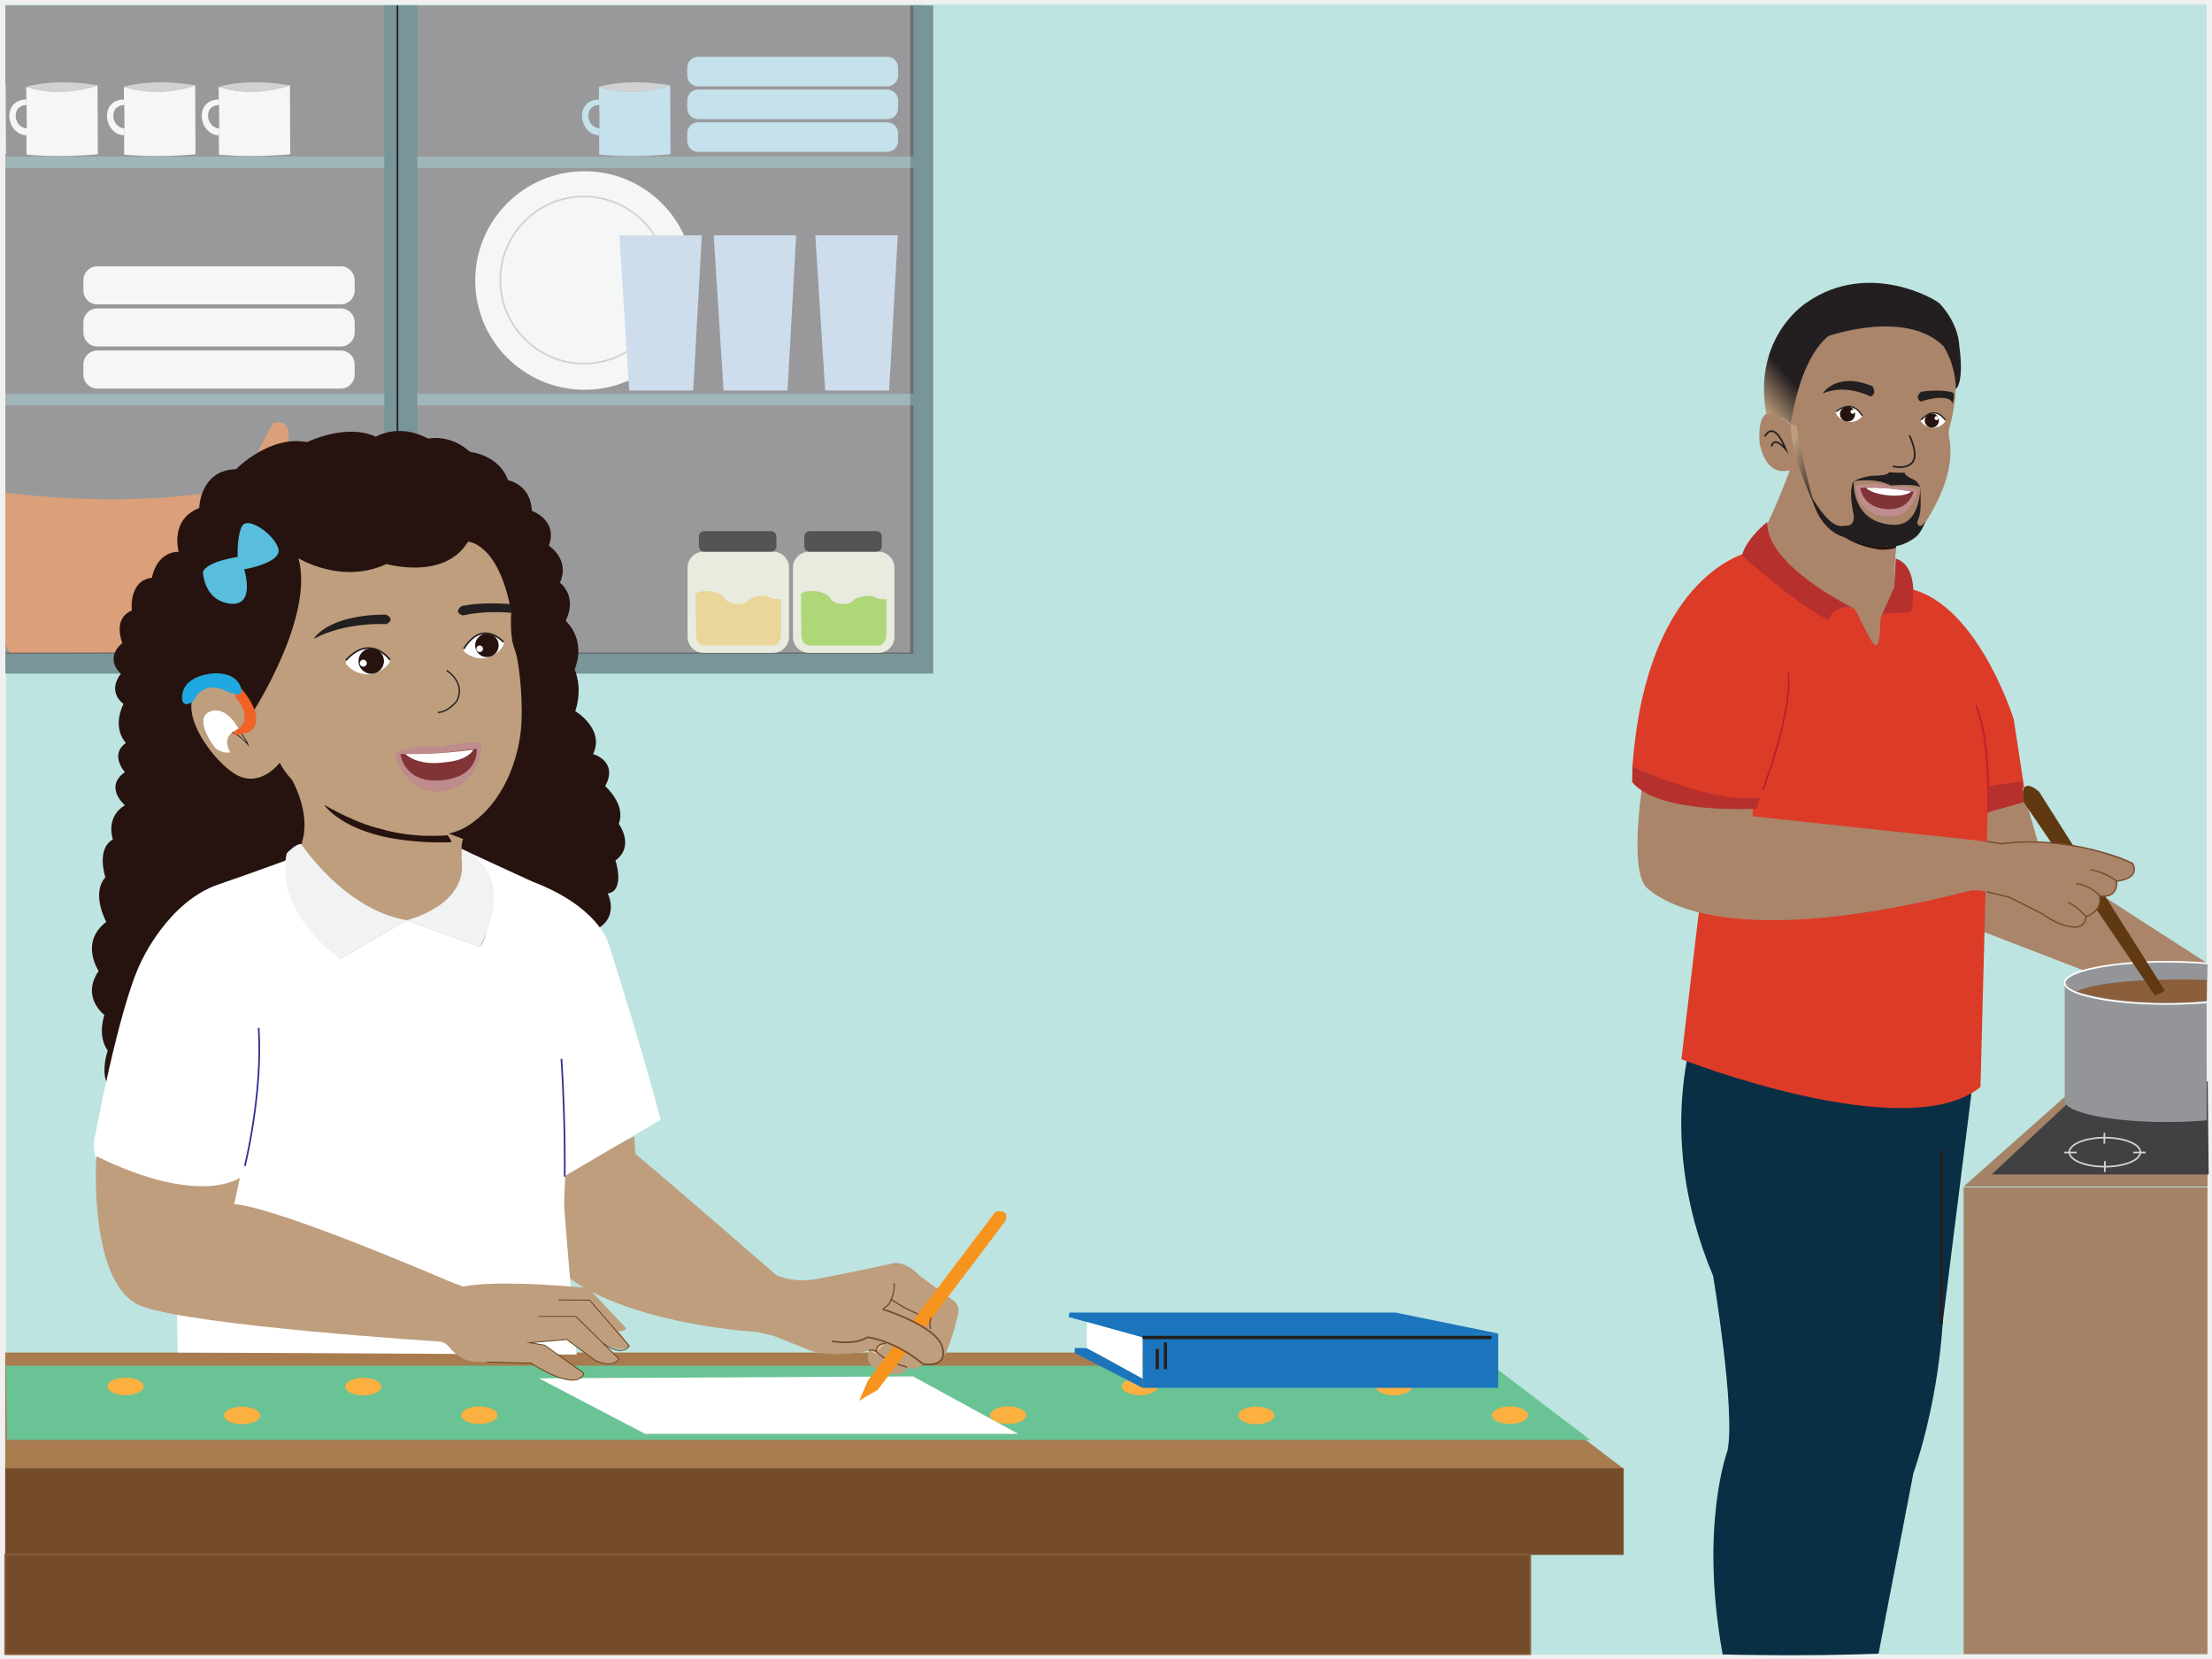
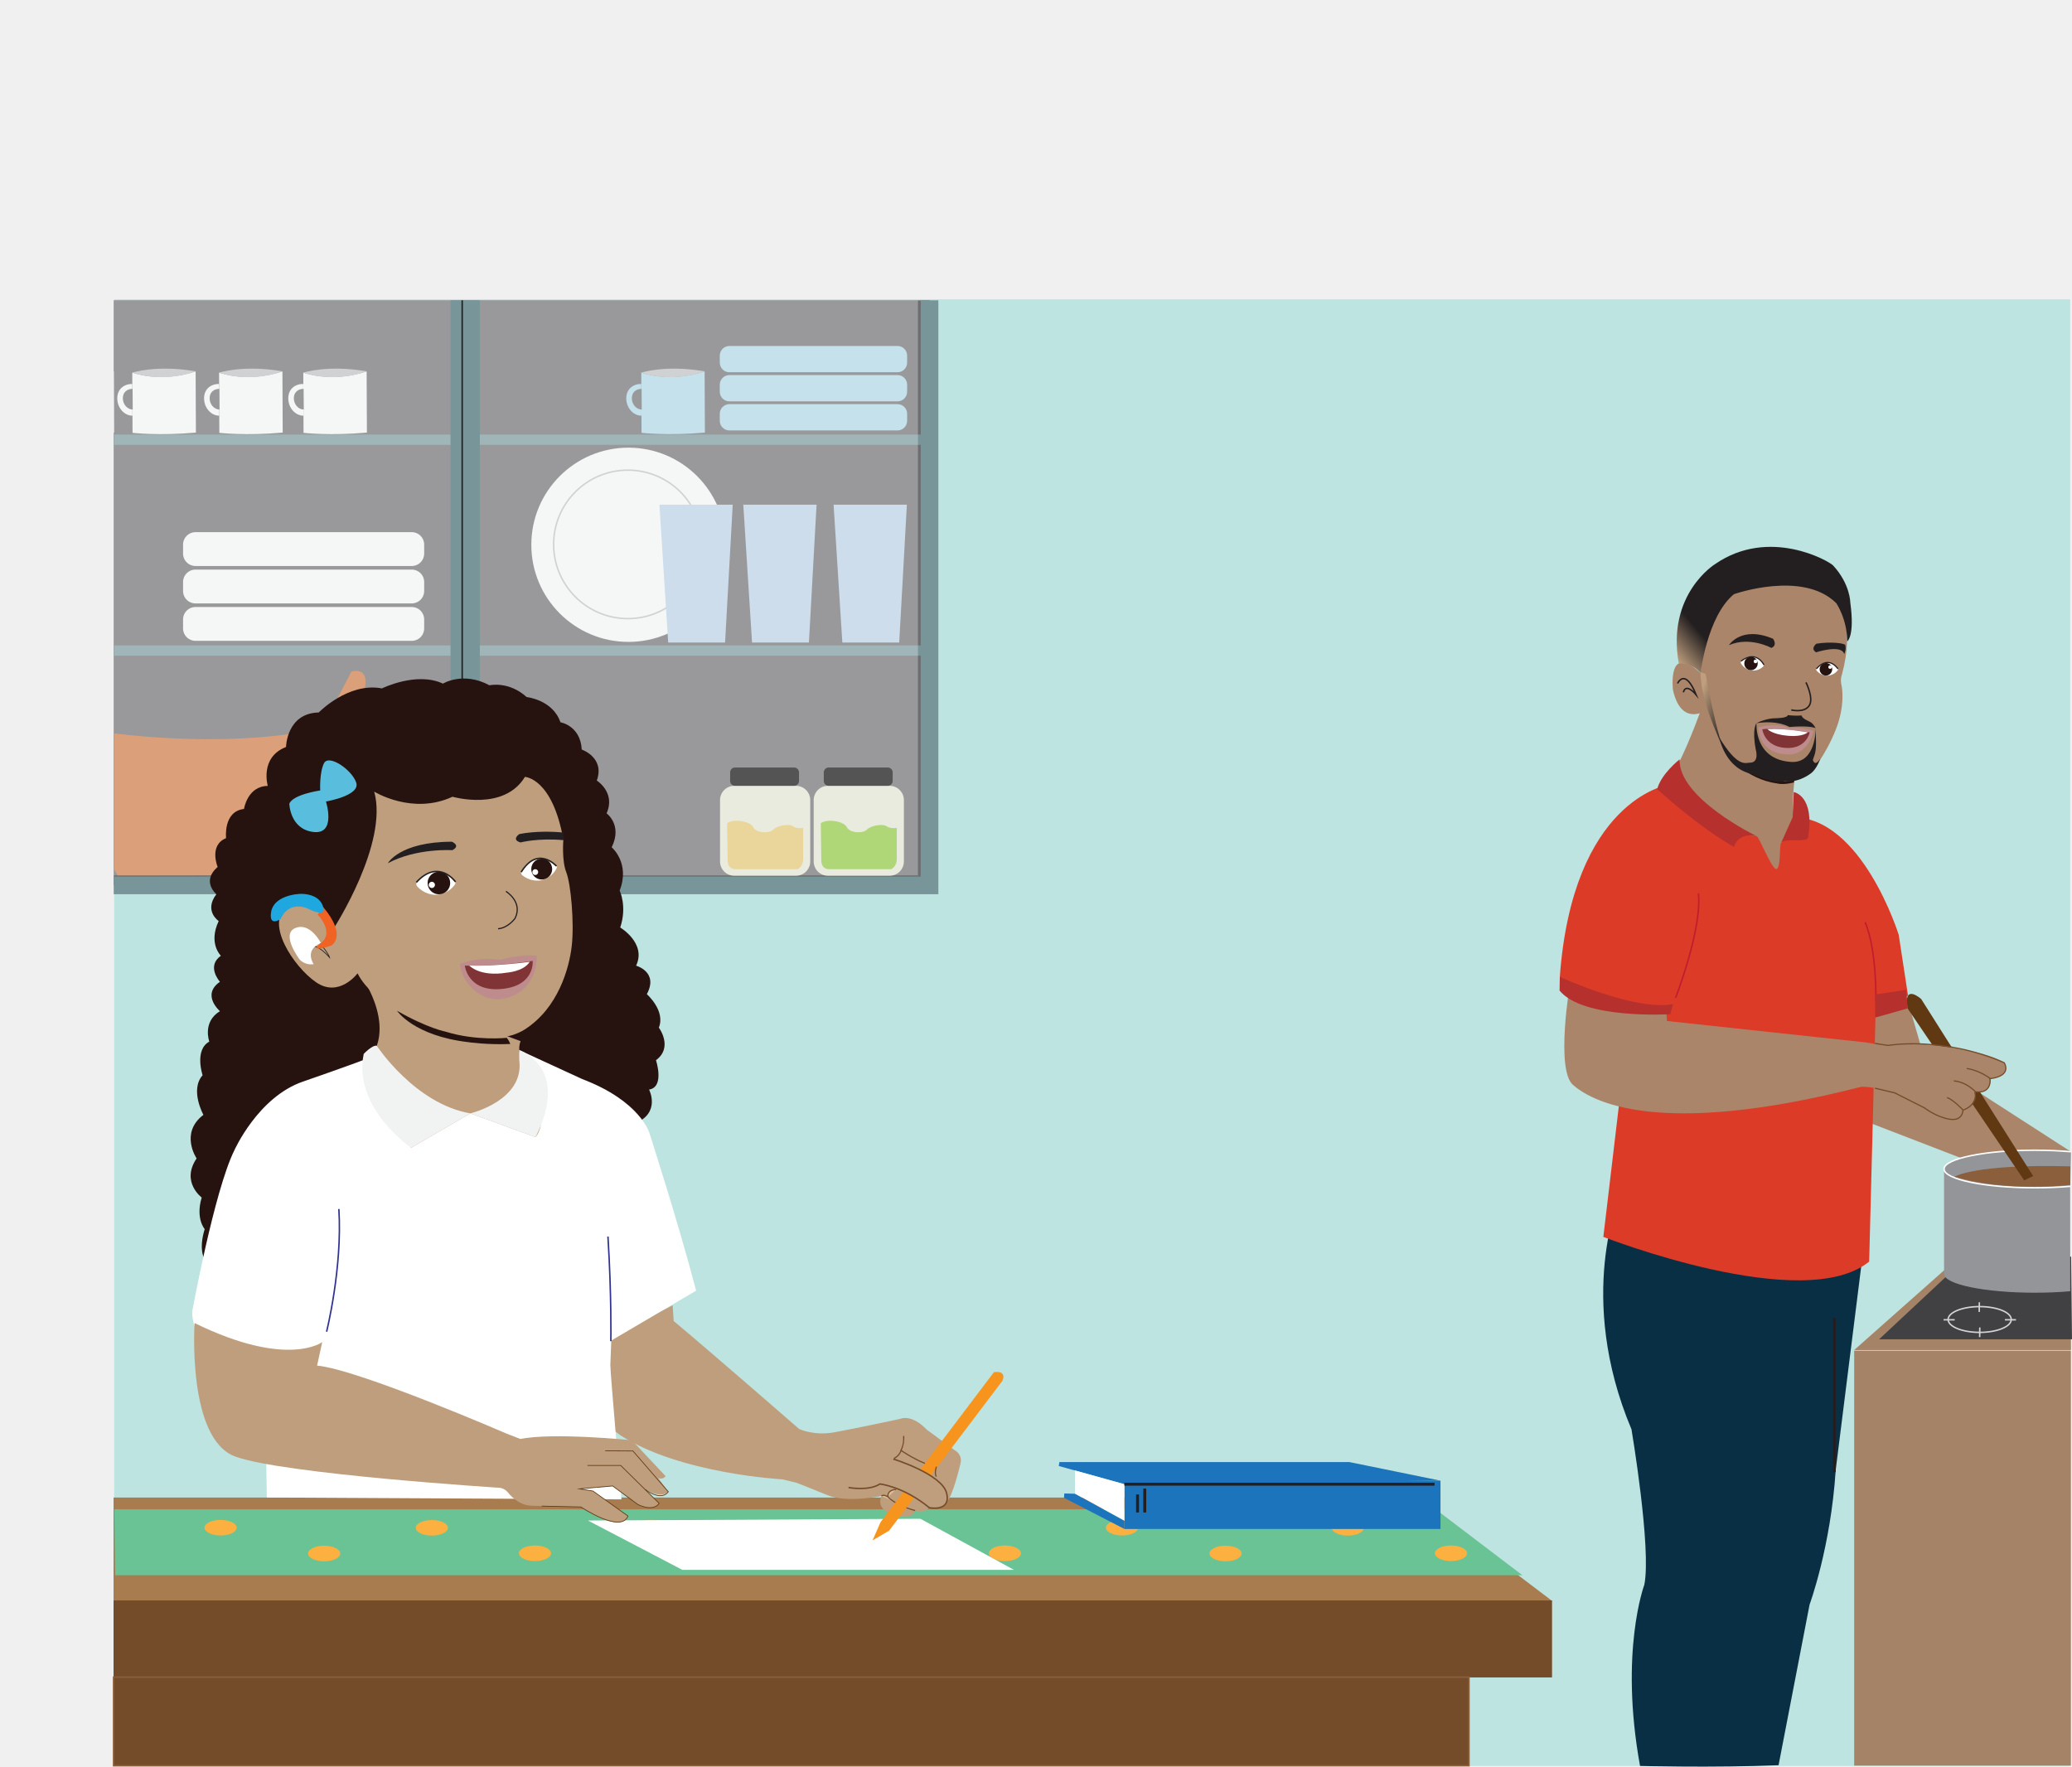
- <svg xmlns="http://www.w3.org/2000/svg" viewBox="74.30 201.50 1340.72 1005.26">
+ <svg xmlns="http://www.w3.org/2000/svg" viewBox="0 0 1413.02 1204.76">
  <defs>
    <style>
      .cls-1, .cls-2, .cls-3, .cls-4, .cls-5, .cls-6, .cls-7, .cls-8, .cls-9, .cls-10, .cls-11, .cls-12, .cls-13, .cls-14, .cls-15 {
        fill: none;
      }

      .cls-2 {
        stroke-width: 12px;
      }

      .cls-2, .cls-3, .cls-4, .cls-16, .cls-17, .cls-18, .cls-19, .cls-5, .cls-6, .cls-20, .cls-7, .cls-8, .cls-9, .cls-10, .cls-11, .cls-12, .cls-13, .cls-14, .cls-15 {
        stroke-miterlimit: 10;
      }

      .cls-2, .cls-5, .cls-13 {
        stroke: #789699;
      }

      .cls-21 {
        fill: url(#linear-gradient);
      }

      .cls-22 {
        clip-path: url(#clippath);
      }

      .cls-3, .cls-4, .cls-20 {
        stroke-width: .8px;
      }

      .cls-3, .cls-18, .cls-20 {
        stroke: #754c29;
      }

      .cls-4, .cls-16, .cls-6, .cls-7, .cls-14 {
        stroke: #231f20;
      }

      .cls-23 {
        fill: #f7941d;
      }

      .cls-24, .cls-25 {
        fill: #fff;
      }

      .cls-26 {
        fill: #f1f2f2;
      }

      .cls-27 {
        fill: #fbb040;
      }

      .cls-28 {
        fill: #f16225;
      }

      .cls-29 {
        fill: #803435;
      }

      .cls-30 {
        fill: #69c395;
      }

      .cls-31, .cls-17 {
        fill: #939598;
      }

      .cls-32 {
        fill: #b6302e;
      }

      .cls-33 {
        fill: #b8cee4;
      }

      .cls-34 {
        fill: #8b5e3c;
      }

      .cls-35 {
        fill: #8dc63f;
      }

      .cls-36 {
        fill: #a97c50;
      }

      .cls-37 {
        fill: #bcbec0;
      }

      .cls-38 {
        fill: #a7a9ac;
      }

      .cls-39 {
        fill: #acd4e2;
      }

      .cls-40 {
        fill: #a48367;
      }

      .cls-41, .cls-18 {
        fill: #be9e7d;
      }

      .cls-42 {
        fill: #be8c8c;
      }

      .cls-43 {
        fill: #bde4e0;
      }

      .cls-44 {
        fill: #aa856a;
      }

      .cls-45 {
        fill: #df9f6f;
      }

      .cls-46 {
        fill: #cc7840;
      }

      .cls-47 {
        fill: #dd6b57;
      }

      .cls-48 {
        fill: #dc3b28;
      }

      .cls-49 {
        fill: #e1c46f;
      }

      .cls-50 {
        fill: #dee2d0;
      }

      .cls-51 {
        fill: #131314;
      }

      .cls-52 {
        fill: #231f20;
      }

      .cls-53 {
        fill: #1fa8df;
      }

      .cls-54 {
        fill: #092f44;
      }

      .cls-55 {
        fill: #0c0c0c;
      }

      .cls-56, .cls-16 {
        fill: #1c75bc;
      }

      .cls-57 {
        fill: #414042;
      }

      .cls-58 {
        fill: #6d6e71;
      }

      .cls-59 {
        fill: #59bede;
      }

      .cls-60 {
        fill: #603913;
      }

      .cls-61, .cls-19 {
        fill: #754c29;
      }

      .cls-62 {
        fill: #26130f;
      }

      .cls-16, .cls-6 {
        stroke-width: 2px;
      }

      .cls-17 {
        stroke: #fff;
      }

      .cls-19 {
        stroke: #8b5e3c;
      }

      .cls-5 {
        stroke-width: 20px;
      }

      .cls-63 {
        fill: url(#linear-gradient-2);
      }

      .cls-20 {
        fill: #dcbf97;
      }

      .cls-8 {
        stroke: #d1d3d4;
      }

      .cls-9 {
        stroke: #2e3192;
      }

      .cls-10 {
        stroke: #891926;
      }

      .cls-11 {
        stroke: #bcbec0;
      }

      .cls-12 {
        stroke: #be1e2d;
      }

      .cls-13 {
        stroke-width: 7px;
      }

      .cls-25 {
        opacity: .3;
      }

      .cls-14, .cls-15 {
        stroke-width: .5px;
      }

      .cls-15 {
        stroke: #603913;
      }
    </style>
    <clipPath id="clippath">
      <rect class="cls-1" x="77.55" y="204.81" width="574.48" height="427.17" />
    </clipPath>
    <linearGradient id="linear-gradient" x1="1153.25" y1="462.41" x2="1247.93" y2="382.97" gradientUnits="userSpaceOnUse">
      <stop offset="0" stop-color="#be9e7d" />
      <stop offset=".2" stop-color="#231f20" />
    </linearGradient>
    <linearGradient id="linear-gradient-2" x1="2447.35" y1="-58.01" x2="2485.18" y2="-51.34" gradientTransform="translate(-1076.27 189.54) rotate(8.72) scale(.92 .86)" gradientUnits="userSpaceOnUse">
      <stop offset="0" stop-color="#be9e7d" />
      <stop offset=".7" stop-color="#231f20" />
    </linearGradient>
  </defs>
  <g id="fondo">
    <rect class="cls-43" x="77.87" y="204.15" width="1333.93" height="1000.13" />
    <g class="cls-22">
      <g>
        <rect class="cls-58" x="6" y="6.82" width="627.93" height="596.99" />
        <rect class="cls-2" x="6" y="6.82" width="627.93" height="596.99" />
        <line class="cls-13" x1="7.82" y1="166.99" x2="637.57" y2="166.99" />
        <line class="cls-13" x1="7.82" y1="299.86" x2="637.57" y2="299.86" />
        <line class="cls-13" x1="7.82" y1="443.64" x2="637.57" y2="443.64" />
        <circle class="cls-47" cx="155.05" cy="88.44" r="71.59" />
        <circle class="cls-26" cx="428.57" cy="371.52" r="66.23" />
        <g>
          <path class="cls-38" d="M412.47,67.34h180.35v59.75c0,19.49-15.83,35.32-35.32,35.32h-110.04c-19.32,0-35-15.68-35-35v-60.07h0Z" />
          <path class="cls-38" d="M434.17,33.51h137.51c11.51,0,20.86,9.35,20.86,20.86v7.66h-179.23v-7.66c0-11.51,9.35-20.86,20.86-20.86Z" />
          <rect class="cls-51" x="492.72" y="21.48" width="20.13" height="12.02" rx="3.77" ry="3.77" />
          <rect class="cls-51" x="592.83" y="85.52" width="20.13" height="12.02" rx="3.77" ry="3.77" />
          <rect class="cls-51" x="392.9" y="85.52" width="20.13" height="12.02" rx="3.77" ry="3.77" />
        </g>
        <path class="cls-46" d="M80.36,597.07c-16.12-25.48-36.2-92.31-36.2-92.31,0,0-10.4-6.24-7.28-12.48l-9.88-21.84s-4.68-15.6,8.84-12.48l20.28,39s84.75,16.12,163.27,0l20.28-39c13.52-3.12,8.84,12.48,8.84,12.48l-9.88,21.84c3.12,6.24-7.28,12.48-7.28,12.48,0,0-14.17,66.35-30.29,91.83,0,0-39.16,.48-120.7,.48" />
        <rect class="cls-26" x="124.84" y="413.95" width="164.43" height="23.08" rx="8.44" ry="8.44" />
        <rect class="cls-26" x="124.84" y="388.43" width="164.43" height="23.08" rx="8.44" ry="8.44" />
        <rect class="cls-26" x="124.84" y="362.91" width="164.43" height="23.08" rx="8.44" ry="8.44" />
        <rect class="cls-39" x="490.86" y="275.61" width="127.77" height="17.93" rx="6.56" ry="6.56" />
        <rect class="cls-39" x="490.86" y="255.78" width="127.77" height="17.93" rx="6.56" ry="6.56" />
        <rect class="cls-39" x="490.86" y="235.94" width="127.77" height="17.93" rx="6.56" ry="6.56" />
        <g>
          <path class="cls-26" d="M34.53,254.14l.18,41.05s18.16,2.08,43.21-.19l-.19-41.77s-20.85,8.02-43.21,.91Z" />
          <path class="cls-26" d="M34.52,261.82c-5.57,.03-10.25,3.41-10.22,9.89,.03,6.48,4.8,11.79,10.37,11.77" />
          <path class="cls-58" d="M34.74,265.17c-3.63,.02-6.67,2.22-6.65,6.44s3.13,7.68,6.75,7.66" />
          <path class="cls-37" d="M34.53,254.14s16.46-5.52,43.21-.91c0,0-20.35,8.34-43.21,.91Z" />
        </g>
        <g>
          <path class="cls-26" d="M90.21,254.14l.18,41.05s18.16,2.08,43.21-.19l-.19-41.77s-20.85,8.02-43.21,.91Z" />
          <path class="cls-26" d="M90.2,261.82c-5.57,.03-10.25,3.41-10.22,9.89,.03,6.48,4.8,11.79,10.37,11.77" />
          <path class="cls-58" d="M90.42,265.17c-3.63,.02-6.67,2.22-6.65,6.44s3.13,7.68,6.75,7.66" />
          <path class="cls-37" d="M90.21,254.14s16.46-5.52,43.21-.91c0,0-20.35,8.34-43.21,.91Z" />
        </g>
        <g>
          <path class="cls-26" d="M149.4,254.14l.18,41.05s18.16,2.08,43.21-.19l-.19-41.77s-20.85,8.02-43.21,.91Z" />
          <path class="cls-26" d="M149.39,261.82c-5.57,.03-10.25,3.41-10.22,9.89,.03,6.48,4.8,11.79,10.37,11.77" />
          <path class="cls-58" d="M149.61,265.17c-3.63,.02-6.67,2.22-6.65,6.44,.02,4.22,3.13,7.68,6.75,7.66" />
          <path class="cls-37" d="M149.4,254.14s16.46-5.52,43.21-.91c0,0-20.35,8.34-43.21,.91Z" />
        </g>
        <g>
          <path class="cls-26" d="M206.83,254.14l.18,41.05s18.16,2.08,43.21-.19l-.19-41.77s-20.85,8.02-43.21,.91Z" />
          <path class="cls-26" d="M206.82,261.82c-5.57,.03-10.25,3.41-10.22,9.89,.03,6.48,4.8,11.79,10.37,11.77" />
          <path class="cls-58" d="M207.04,265.17c-3.63,.02-6.67,2.22-6.65,6.44s3.13,7.68,6.75,7.66" />
          <path class="cls-37" d="M206.83,254.14s16.46-5.52,43.21-.91c0,0-20.35,8.34-43.21,.91Z" />
        </g>
        <g>
          <path class="cls-39" d="M437.32,254.14l.18,41.05s18.16,2.08,43.21-.19l-.19-41.77s-20.85,8.02-43.21,.91Z" />
          <path class="cls-39" d="M437.31,261.82c-5.57,.03-10.25,3.41-10.22,9.89,.03,6.48,4.8,11.79,10.37,11.77" />
          <path class="cls-58" d="M437.54,265.17c-3.63,.02-6.67,2.22-6.65,6.44s3.13,7.68,6.75,7.66" />
          <path class="cls-37" d="M437.32,254.14s16.46-5.52,43.21-.91c0,0-20.35,8.34-43.21,.91Z" />
        </g>
        <circle class="cls-11" cx="428.18" cy="371.24" r="50.63" />
        <circle class="cls-11" cx="155.93" cy="89.23" r="50.63" />
        <polygon class="cls-33" points="449.71 344.17 499.69 344.17 494.47 438.17 455.68 438.17 449.71 344.17" />
        <polygon class="cls-33" points="506.89 344.17 556.87 344.17 551.65 438.17 512.86 438.17 506.89 344.17" />
        <polygon class="cls-33" points="568.47 344.17 618.45 344.17 613.23 438.17 574.44 438.17 568.47 344.17" />
        <g>
          <rect class="cls-50" x="178.77" y="101" width="61.52" height="61.33" rx="9.73" ry="9.73" />
          <path class="cls-49" d="M183.61,126.54l.37,25.17s-.37,5.78,4.85,6.15h42.87s3.91-1.86,3.73-7.27v-20.88s-4.47,.75-6.9-1.12-10.81-.56-13.42,2.24-11.56,2.61-13.79-1.68-13.79-5.78-17.71-2.61Z" />
          <rect class="cls-55" x="185.66" y="88.51" width="46.98" height="12.49" rx="3.31" ry="3.31" />
        </g>
        <g>
          <rect class="cls-50" x="242.63" y="101" width="61.52" height="61.33" rx="9.73" ry="9.73" />
          <path class="cls-45" d="M247.48,126.54l.37,25.17s-.37,5.78,4.85,6.15h42.87s3.91-1.86,3.73-7.27v-20.88s-4.47,.75-6.9-1.12-10.81-.56-13.42,2.24-11.56,2.61-13.79-1.68-13.79-5.78-17.71-2.61Z" />
          <rect class="cls-55" x="249.53" y="88.51" width="46.98" height="12.49" rx="3.31" ry="3.31" />
        </g>
        <g>
          <rect class="cls-50" x="491.03" y="535.9" width="61.52" height="61.33" rx="9.73" ry="9.73" />
          <path class="cls-49" d="M495.87,561.44l.37,25.17s-.37,5.78,4.85,6.15h42.87s3.91-1.86,3.73-7.27v-20.88s-4.47,.75-6.9-1.12-10.81-.56-13.42,2.24-11.56,2.61-13.79-1.68-13.79-5.78-17.71-2.61Z" />
          <rect class="cls-55" x="497.92" y="523.41" width="46.98" height="12.49" rx="3.31" ry="3.31" />
        </g>
        <g>
          <rect class="cls-50" x="554.9" y="535.9" width="61.52" height="61.33" rx="9.73" ry="9.73" />
          <path class="cls-35" d="M559.74,561.44l.37,25.17s-.37,5.78,4.85,6.15h42.87s3.91-1.86,3.73-7.27v-20.88s-4.47,.75-6.9-1.12-10.81-.56-13.42,2.24-11.56,2.61-13.79-1.68-13.79-5.78-17.71-2.61Z" />
          <rect class="cls-55" x="561.79" y="523.41" width="46.98" height="12.49" rx="3.31" ry="3.31" />
        </g>
        <rect class="cls-25" x="13.97" y="14.41" width="612.03" height="582.56" />
        <line class="cls-5" x1="317.24" y1="6.82" x2="317.24" y2="609.27" />
        <line class="cls-7" x1="315.2" x2="315.2" y2="608.96" />
      </g>
    </g>
  </g>
  <g id="Layer_1" data-name="Layer 1">
    <polygon class="cls-36" points="965.48 1021.26 77.44 1021.26 77.44 1091.72 1058.43 1091.72 965.48 1021.26" />
    <rect class="cls-61" x="77.44" y="1091.43" width="980.99" height="52.5" />
    <rect class="cls-19" x="77.44" y="1143.74" width="924.35" height="60.41" />
    <g>
      <path class="cls-54" d="M1104.83,815.22s-30.49,68.65,7.78,159.52c0,0,13.73,81.32,8.75,106.03,0,0-17.12,45.57-2.92,123.53,0,0,49.73,1.31,94.47-.5l21.16-109.57s14.41-38.95,17.8-91.67l18.02-143.82" />
      <path class="cls-44" d="M1223.8,531.74s-2.8,21.97,.66,28.21c3.46,6.24,21.24,21.89,19.5,35.94s-36.37,7.8-36.37,7.8c0,0-55.06-28.01-71.27-68.24,0,0,10.51-14.34,24.37-53.35" />
      <polyline class="cls-44" points="1284.85 626.41 1312.07 720.78 1412.34 785.45 1388.32 809.39 1265.34 761.98" />
      <path class="cls-48" d="M1136.82,535.46s-64.27,10.43-73.09,130.76c0,0,2.59,22.85,48.18,21.29l-18.5,155.99s136.36,53.4,181.29,16.85l4.57-177.22,21.94-4.02-6.36-41.61s-24.89-80.19-72.31-80.19c0,0-1.11,11.46-8.04,17.8-.95,.87,0,18.87-3.5,17.46-3.5-1.41-11.44-22.25-13.13-22.38-27.47-2.18-32.75-8.65-61.05-34.72Z" />
      <path class="cls-12" d="M1279.27,683.12s.87-34.75-7.32-54.24" />
      <rect class="cls-40" x="1264.48" y="921.15" width="147.79" height="282.93" />
      <polygon class="cls-40" points="1264.48 920.67 1328.06 864.3 1412.32 864.3 1412.32 920.67 1264.48 920.67" />
      <polygon class="cls-57" points="1281.45 913.35 1341.75 856.99 1412.44 856.99 1413.02 913.35 1281.45 913.35" />
      <ellipse class="cls-8" cx="1350.07" cy="899.84" rx="21.53" ry="8.79" />
      <path class="cls-31" d="M1411.82,880.57c-7.41,.65-15.56,1.01-24.11,1.01-34.21,0-61.94-5.74-61.94-12.81v-71.55h85.95" />
      <path class="cls-17" d="M1412.34,785.45c-7.55-.68-15.88-1.05-24.63-1.05-34.21,0-61.94,5.74-61.94,12.81s27.73,12.81,61.94,12.81c8.55,0,16.7-.36,24.11-1.01" />
      <path class="cls-34" d="M1332.92,802.46s13.61-8.81,78.93-7.04l-.02,12.65s-43.75,5.15-78.92-5.6Z" />
      <path class="cls-60" d="M1300.9,687.69l79.56,117.3,6.03-3.02-76.31-120.67s-12.36-11.15-9.27,6.38Z" />
      <path class="cls-44" d="M1159.77,459.03s.34-67.93,60.72-69.5c0,0,53.12,5.46,35.6,70.59,0,0-1.42,2.92-.07,8.17,0,0,2.54,12.71-4.12,29.37-7.44,18.61-16.72,28.58-16.72,28.58,0,0-4.99,6.96-19.96,6.33,0,0-11.92,.81-24.85-8.5,0,0-31.61-18.9-28.81-38.7,0,0-15.33,9.06-20.67-14.84,0,0-4-32.89,18.87-11.49Z" />
      <path class="cls-42" d="M1199.24,496.04s12.09-3.65,21.31,.55c0,0,8.77-1.22,16.22,1.94,0,0-3.28,16.65-17.85,15.95-20.79-1-19.68-18.44-19.68-18.44Z" />
      <path class="cls-29" d="M1201.83,497.37s1.34,11.67,15.72,12.67c14.38,1.01,16.59-10.58,16.59-10.58,0,0-23.35-3.73-32.31-2.1Z" />
      <path class="cls-52" d="M1258.4,439.95c-.29-1.33-10.26-2.52-19.67-.98,0,0-4.42,3.24-.26,5.9,0,0,17.33-5.74,19.23,1.17,0,0,1.44-2.81,.71-6.09Z" />
      <path class="cls-24" d="M1205.31,497.2s3.17,3.7,14.21,4.6c10.17,.83,13.32-2.38,13.32-2.38,0,0-14.87-2.82-27.53-2.22Z" />
      <path class="cls-7" d="M1144.04,466.07s5-11.17,12.67,7.75c0,0-6.96-8.57-8.71-1.69" />
      <path class="cls-62" d="M1223.8,531.74s-8.58,4.09-26.61-3.32c0,0-8.91-4.04-19.83-13.97,0,0,13.27,16.96,34.45,19.8,0,0,3.59,1.28,11.32-.58,0,0,.18,.14,.67-1.92Z" />
      <g>
        <path class="cls-24" d="M1187.12,451.74s0-.44,.34-.81c1.12-1.2,3.69-3.43,7.64-3.34,4.43,.1,6.77,4.32,7.56,5.82,.14,.26,.12,.48,.12,.48,0,0,0,.25-.14,.42-.73,.8-3.13,3.04-7.33,3-2.49-.02-5.97-1.44-8.06-4.88-.15-.24-.15-.54-.14-.7Z" />
        <circle class="cls-62" cx="1194.11" cy="452.48" r="4.58" />
        <circle class="cls-24" cx="1197.2" cy="451.04" r="1.26" />
        <path class="cls-4" d="M1202.94,453.43s-5.14-10.69-15.65-2.54" />
      </g>
      <g>
        <path class="cls-24" d="M1238.6,456.7s-.06-.41,.2-.8c.87-1.28,2.94-3.72,6.63-4.2,4.13-.54,6.91,3.05,7.87,4.33,.16,.22,.18,.43,.18,.43,0,0,.04,.23-.07,.41-.56,.85-2.48,3.27-6.38,3.84-2.32,.34-5.76-.49-8.19-3.39-.17-.2-.22-.48-.23-.63Z" />
        <circle class="cls-62" cx="1245.2" cy="456.41" r="4.29" />
        <circle class="cls-24" cx="1248.04" cy="454.93" r="1.2" />
        <path class="cls-4" d="M1253.39,456.16s-6.07-9.84-14.69-.08" />
      </g>
      <path class="cls-44" d="M1278.92,741.99c-5.57-1-9.53-.85-9.53-.85-140.37,35.88-184.65,9.18-196.68-1.28-12.03-10.46-1.98-69.34-1.98-69.34,0,0,24.26,11.31,65.59,17.91l.45,7.84,135.03,14.54s4.43,.64,11.3,1.86l4.44,.27c15.59-2.27,26.21-.71,26.21-.71,43.6,4.41,53.04,12.5,53.04,12.5,5.22,9.19-9.44,10.85-9.44,10.85,1.41,10.11-10.25,9.19-10.25,9.19,.6,9.01-8.24,12.5-8.24,12.5,.2,7.35-9.07,6.21-9.07,6.21-7.23-.74-17.05-7.8-17.05-7.8l-11.44-5.58-8.89-4.86-13.47-3.26Z" />
      <path class="cls-12" d="M1142.71,680.42s18.17-46.92,15.54-71.14" />
      <path class="cls-3" d="M1278.62,711.56l8.91,1.38s37.21-6.54,79.25,11.8c0,0,5.98,8.76-9.44,10.85,0,0-7.22-5.71-16.08-6.91" />
      <path class="cls-3" d="M1332.42,737.14c8.55,.6,14.81,7.4,14.81,7.4,0,0,10.85,2.22,9.89-9.19" />
      <path class="cls-3" d="M1327.8,748.54c4.11,1.2,10.97,8.5,10.97,8.5,0,0,10.55-3.4,7.95-12.5" />
      <path class="cls-3" d="M1338.6,757.14s.11,7.59-9.07,6.11c-9.18-1.48-17.05-7.68-17.05-7.68l-20.33-10.26-13.47-3.21" />
      <line class="cls-6" x1="1250.92" y1="1003.96" x2="1250.92" y2="898.73" />
      <line class="cls-8" x1="1325.44" y1="900.04" x2="1333.02" y2="900.04" />
      <line class="cls-8" x1="1367.25" y1="900.04" x2="1374.83" y2="900.04" />
      <line class="cls-8" x1="1350.06" y1="911.88" x2="1350.14" y2="905.28" />
      <line class="cls-8" x1="1349.75" y1="894.7" x2="1349.83" y2="888.1" />
      <path class="cls-7" d="M1231.6,465.37s5.68,11.21,2.03,16.1c-3.64,4.89-12.09,2.66-12.09,2.66" />
      <path class="cls-21" d="M1250.04,385.58c-2.69-2.91-43.46-26.4-80.45-.87,0,0-33.19,20.42-24.75,67.68,0,0,9.28-.42,14.93,6.63,0,0,4.23-38.45,22.69-53.81,0,0,46.92-16.61,69.83,6.15,0,0,7.42,10.84,7.42,26.04,0,0,5.29-3.2,2.11-26.52,0,0,0-12.59-11.77-25.31Z" />
      <path class="cls-32" d="M1145.43,517.86s-12.61,9.83-15.29,20.3c0,0,27.5,25.39,52.34,39.41,0,0,2.46-10.24,15.39-7.39,0,0-53.34-25.74-52.44-52.31Z" />
      <path class="cls-32" d="M1223.28,540.15s14.62,2.31,9.69,31.25c-.58,3.4-16.48-.42-18.47,3.69l8.04-17.8,.73-17.15Z" />
      <path class="cls-52" d="M1208.02,441.86s-14.6-8.05-28.94-1.89c0,0,8.27-13.53,30.08-4.36,0,0,3.27,4.43-1.14,6.24Z" />
      <path class="cls-32" d="M1063.73,666.21s51.41,23.59,77.19,18.53l-1.84,6.91s-59.39,3.68-75.51-16.11l.16-9.32Z" />
      <polygon class="cls-32" points="1300 674.99 1300.9 687.69 1278.78 693.96 1278.78 678.2 1300 674.99" />
      <path class="cls-52" d="M1234.9,527.46c-9.66,6.98-17.52,5.3-17.52,5.3-9.07,1.98-21.83-4.84-21.83-4.84-19.16-3.17-23.01-24.85-23.01-24.85,12.66,20.71,17.79,17.05,20.94,17.03,6.54-.05,3.87-8.99,3.87-8.99-2.71-14.45,.5-17.94,.5-17.94,0,0-1.83,24.95,23.77,26.44,16.99,.99,16.59-22.96,16.59-22.96,.55,15.1,.25,15.51-1.93,21.59,0,0,1.33,5.19,5.06-.92,0,0-2.19,7.05-6.44,10.12Z" />
      <path class="cls-52" d="M1197.85,493.18s6.31-3.45,13.44-3.4c0,0,7.77-.05,7.89-2.13,0,0,3.8,.64,9.56,.31,0,0-.37,1.02,2.49,2.74,2.86,1.72,4.69,1.42,6.98,5.97,0,0-2.68-2.08-17.94-.91,0,0-7.61-4.84-22.42-2.58Z" />
      <path class="cls-63" d="M1163.16,459.53s7.98,45.75,14.06,54.76c0,0-17.69-34.05-17.57-55.95l3.51,1.2Z" />
    </g>
    <g>
      <polygon class="cls-30" points="979.05 1029.28 77.9 1029.28 78.55 1074.25 1038.23 1074.25 979.05 1029.28" />
      <ellipse class="cls-27" cx="150.42" cy="1041.82" rx="10.97" ry="5.32" />
      <ellipse class="cls-27" cx="221.06" cy="1059.43" rx="10.97" ry="5.32" />
      <ellipse class="cls-27" cx="294.5" cy="1041.91" rx="10.97" ry="5.32" />
      <ellipse class="cls-27" cx="364.84" cy="1059.28" rx="10.97" ry="5.32" />
      <ellipse class="cls-27" cx="444.66" cy="1041.82" rx="10.97" ry="5.32" />
      <ellipse class="cls-27" cx="515.29" cy="1059.43" rx="10.97" ry="5.32" />
      <ellipse class="cls-27" cx="614.97" cy="1041.91" rx="10.97" ry="5.32" />
      <ellipse class="cls-27" cx="685.32" cy="1059.28" rx="10.97" ry="5.32" />
      <ellipse class="cls-27" cx="765.14" cy="1041.82" rx="10.97" ry="5.32" />
      <ellipse class="cls-27" cx="835.77" cy="1059.43" rx="10.97" ry="5.32" />
      <ellipse class="cls-27" cx="919.15" cy="1041.91" rx="10.97" ry="5.32" />
      <ellipse class="cls-27" cx="989.5" cy="1059.28" rx="10.97" ry="5.32" />
    </g>
    <polygon class="cls-24" points="400.96 1036.93 465.32 1070.58 691.46 1070.58 627.7 1035.75 400.96 1036.93" />
    <g>
      <rect class="cls-56" x="766.84" y="1009.75" width="215.52" height="32.96" />
      <polyline class="cls-56" points="766.76 1012.16 722.04 999.76 722.47 997.07 920.24 997.07 982.36 1009.75" />
      <polygon class="cls-56" points="766.84 1042.71 725.61 1021.47 725.81 1018.47 733.02 1018.67 766.83 1037.07 766.84 1042.71" />
      <polygon class="cls-24" points="766.83 1037.07 733.09 1018.52 733.09 1002.78 766.76 1012.16 766.83 1037.07" />
      <line class="cls-16" x1="766.76" y1="1012.16" x2="978.29" y2="1012.16" />
      <line class="cls-16" x1="775.76" y1="1019.15" x2="775.76" y2="1031.44" />
      <line class="cls-16" x1="780.68" y1="1015.15" x2="780.68" y2="1031.44" />
    </g>
    <g>
      <g>
        <path class="cls-41" d="M458.71,890.19l.71,10.71c20.71,17.14,85.57,73.6,85.57,73.6,0,0,9.96,4.84,24.07,2.27,14.11-2.57,44.85-9.15,44.85-9.15,0,0,7.43-3.77,18.11,7.36l19.05,14.02s5.65,2.76,3.88,9.28c0,0-5.24,22.65-9.6,26.35,0,0-4.25,5.55-11.63,3.54,0,0-4.74,5.11-9.67,1.94,0,0-.72,7.12-14.26,3.13-13.55-3.99-8.65-13.02-8.65-13.02,0,0-23.57,4.87-36.73-.54-13.16-5.41-21.44-8.57-21.44-8.57l-9.44-2.26s-69.81-3.69-110.53-30.12l-55.71-42.14" />
        <path class="cls-20" d="M601.15,1020.24s1.24-1.45,4.39,.56c0,0,4.34,5.37,18.52,9.33" />
        <path class="cls-20" d="M611.06,1015.82s-5.95-.23-5.52,4.98" />
        <path class="cls-20" d="M638.59,1000.24s1.54-5.97,5.05-7.41" />
        <path class="cls-20" d="M614.48,989.12s2.1-4.26,1.79-9.87" />
        <path class="cls-23" d="M677.82,935.76l-77.27,102.18-5.51,12.53,11.25-6.56,77.27-102.18s3.69-7.22-5.74-5.97Z" />
        <path class="cls-3" d="M630.73,997.95c-8.39-3.35-16.24-8.83-16.24-8.83,0,0-1.05,3.71-4.78,5.43" />
        <path class="cls-3" d="M638.59,1006.95c-1.6-1.96,0-6.71,0-6.71" />
        <path class="cls-18" d="M578.65,1014.43s13.93,2.57,21.38-2.42c0,0,16.02,1.61,33.7,16.17,0,0,14.99,3.16,11.83-9.89s-36.34-23.29-36.34-23.29" />
        <polyline class="cls-10" points="408.69 830.6 406.12 885.55 419 999.75" />
      </g>
      <path class="cls-62" d="M432.78,766.17c18.18-7.07,9.86-23.12,9.86-23.12,10.8-1.73,4.71-20.03,4.71-20.03,11.98-8.86,1.96-22.22,1.96-22.22,4.68-11.53-8.19-22.82-8.19-22.82,8.18-15.19-7.33-19.43-7.33-19.43,7.25-15.32-10.82-26.03-10.82-26.03,4.84-14.55-.39-25.16-.39-25.16,7.35-18.83-5.44-29.54-5.44-29.54,7.53-15.22-3.47-23.15-3.47-23.15,6.37-14.22-6.69-22.37-6.69-22.37,5.71-15.65-10.26-21.14-10.26-21.14-.87-16.39-14.52-18.59-14.52-18.59-5.26-15.39-23.03-17.2-23.03-17.2-12.26-11.1-25.37-8.03-25.37-8.03-17.99-9.69-31.72-1.13-31.72-1.13-17.96-8.45-41.61,3.25-41.61,3.25-22.99-4.37-43.11,16.42-43.11,16.42-21.93,.5-22.3,23.54-22.3,23.54-18.18,7.07-12.45,26.53-12.45,26.53-13.96,.21-16.21,15.73-16.21,15.73-14.31,1.63-12.22,19.89-12.22,19.89-11.94,4.86-5.75,19.65-5.75,19.65-11.38,9.8-.88,18.59-.88,18.59-8.68,11.49,1.59,18.31,1.59,18.31-7.25,15.32,1.5,23.68,1.5,23.68-10.18,7.16-.65,17.74-.65,17.74-12.89,8.97,0,20.03,0,20.03-12.15,7.38-7.25,20.76-7.25,20.76-10.35,5.68-4.57,22.94-4.57,22.94-8.85,10.01,.55,27.01,.55,27.01-16.34,12.44-4.64,29.71-4.64,29.71-10.86,16.04,3.47,26.67,3.47,26.67-4.33,14.39,2.07,21.57,2.07,21.57,0,0-11.11,31.31,18.98,26.57" />
      <path class="cls-41" d="M249.71,671.26s31.89,50.44-23.34,65.71c0,0,10.62,44.18,10.62,64.35,0,0,95.41,32.75,166.16,4.81,0,0-36.33-48.38-42.63-78,0,0-9.3-8.04-5.52-18.13l-105.29-38.75Z" />
      <path class="cls-41" d="M357.96,529.82s18.72,.55,26.23,42.83c0,0-1.2,14.15,1.97,22.15,3.16,8,5.52,34.48,3.77,50.12-1.75,15.64-9.43,42.56-31.9,57.02-22.47,14.46-62.34-.99-62.34-.99,0,0-40.55-14.34-51.84-37.17,0,0-12.55,16.87-28.24,6.12-15.7-10.75-34.88-40.72-19.98-51.1,12.78-8.91,27.31,7.8,31.17,12.71,.64,.81,.98,1.3,.98,1.3,0,0,37.26-57.72,27.41-92.96,0,0,26.07,16.2,53.39,3.49,0,0,35.08,10.18,49.39-13.53Z" />
      <path class="cls-52" d="M308.49,579.79s-24.53-1.59-44.01,8.91c0,0,7.97-14.6,43.68-14.68,0,0,6.35,2.61,.34,5.76Z" />
      <path class="cls-52" d="M384.13,572.94c-17.21-1.58-29.17,1.58-29.17,1.58-6.51-1.91-.8-5.72-.8-5.72,10.91-2.17,23.38-1.71,29.98-1.03,0,0,.94,5.26,0,5.17Z" />
      <path class="cls-42" d="M313.66,657.39s12.18-5.34,27.7-2.79c0,0,12.7-4.08,24.69-2.82,0,0,1.1,21.13-18.05,28.01-19.15,6.89-33.31-10.11-34.34-22.41Z" />
      <path class="cls-29" d="M316.99,658.51s1.93,18.59,26.07,15.83c21.92-2.5,20.21-19.04,20.21-19.04,0,0-24.56,3.93-46.27,3.21Z" />
      <path class="cls-24" d="M320.01,658.44s6.96,7.91,25.54,4.88c0,0,11.59-.74,15.71-7.41,0,0-24.01,3.27-41.25,2.53Z" />
      <path class="cls-4" d="M345.02,607.86s11.83,7.17,6.21,18.44c0,0-4.71,6.57-11.55,7.07" />
      <path class="cls-62" d="M345.58,707.75s-20.85,2.24-41.23-4.07c0,0-12.74-2.38-33.61-14.39,0,0,11.22,17.07,48.71,21.43,0,0,12.66,1.91,28.52,1.24,0,0-.55-2.02-2.39-4.22Z" />
      <path class="cls-59" d="M197.31,548.09s.31,17.25,16.29,19.27c15.98,2.02,8.69-20.77,8.69-20.77,0,0,23.45-3.96,20.67-12.76-2.79-8.8-18.82-19.81-22.03-13.29-3.21,6.52-2.56,18.52-2.56,18.52,0,0-18.52,2.64-21.06,9.03Z" />
      <path class="cls-14" d="M198.89,640.51s6.05-11.92,15.54-1.55c9.49,10.37,10.37,14.09,10.37,14.09,0,0-13.8-16.61-16.81-1.67" />
      <g>
        <path class="cls-28" d="M216.63,623.63s11.74,12.15,2.23,19.51c-9.51,7.36,7.09,1.7,7.09,1.7,0,0,11.2-6.32-5.5-26.2l-3.82,4.99Z" />
        <path class="cls-24" d="M218.85,643.14s-7.3-14.53-17.48-10.24c-10.17,4.3,3.09,21.6,3.09,21.6,0,0,3.59,3.98,9.44,3,0,0-6.74-9.58,4.95-14.36Z" />
        <path class="cls-53" d="M191.31,626.75s-8.13,5.72-6.41-4.86c1.72-10.57,16.66-12.54,21.48-12.3,4.82,.25,11.92,1.83,14.07,9.04,2.15,7.2-8.84,1.81-8.84,1.81,0,0-13.42-8.05-20.3,6.31Z" />
      </g>
      <g>
        <path class="cls-24" d="M283.91,603.18s-.12-.74,.34-1.44c1.51-2.32,5.11-6.77,11.7-7.77,7.37-1.12,12.49,5.19,14.25,7.45,.3,.39,.34,.77,.34,.77,0,0,.09,.41-.12,.73-.97,1.54-4.31,5.95-11.28,7.12-4.14,.7-10.32-.65-14.79-5.74-.31-.35-.41-.85-.44-1.12Z" />
        <circle class="cls-62" cx="299.31" cy="602.17" r="7.71" />
        <circle class="cls-24" cx="294.5" cy="603.46" r="2.12" />
        <path class="cls-7" d="M310.64,601.37s-11.65-16.23-26.7,.36" />
      </g>
      <g>
        <path class="cls-24" d="M355.45,595.78s-.21-.66,.11-1.37c1.05-2.34,3.74-6.93,9.63-8.77,6.6-2.07,12.18,3,14.11,4.82,.33,.31,.42,.66,.42,.66,0,0,.14,.36,0,.69-.67,1.55-3.11,6.07-9.34,8.12-3.7,1.22-9.55,.86-14.37-3.18-.34-.28-.49-.72-.56-.97Z" />
        <circle class="cls-62" cx="369.43" cy="592.67" r="7.13" />
        <circle class="cls-24" cx="365.03" cy="594.74" r="2" />
        <path class="cls-7" d="M379.48,590.65s-12.76-14.34-24.05,4.1" />
      </g>
      <path class="cls-24" d="M416.23,930.87c0,6.26,7.57,91.64,7.57,91.64l-241.83-1.28-1.11-66.61s-50.94-32.56-49.77-60.34c0,0,15.02-82.12,28.69-109.73,0,0,16.13-36.35,46.73-46.91,28.32-9.78,45.62-16.32,45.62-16.32-2.97,26.7,28.28,61.43,28.28,61.43l40.36-23.49,44.48,16.2c13.35-16.32-11.13-59.34-11.13-59.34l42.92,19.75c39.96,15.19,45.91,37,45.91,37,0,0,19.55,60.59,31.79,107.32l-57.88,34.01" />
      <path class="cls-26" d="M354.11,716.13s35.23,11.25,11.13,59.34l-44.48-16.2-40.36,23.49s-39.96-27.31-32.36-64.03c0,0,5.93-6.3,8.9-5.56,0,0,25.98,39.62,63.82,46.1,0,0,37.07-8.74,33.35-36.46v-6.68Z" />
      <path class="cls-9" d="M222.72,908.17s10.88-43.51,8.37-83.68" />
      <path class="cls-9" d="M416.57,914.61s.54-31.16-1.97-71.33" />
      <path class="cls-41" d="M341.23,1014.67s-3.59-.72,0,0c3.59,.72,5.46,3.47,5.46,3.47,0,0,6.3,8.42,15.58,8.69,17.37,.51,33.87,.88,33.87,.88,0,0,26.85,18.56,32.11,6.18l-23.88-17.04-9.13-1.51,22.56-1.96,17.15,12.62s10.64,5.13,14.56-.75l-9.46-9.45s10.54,6.44,15.72,1.53l-6.83-9.27s3.44,1.12,4.93-1.42l-22.93-24.45s-53.7-5.47-76-.86l-9.14-3.52s-101.54-44.02-129.56-46.52l3.5-16.01s-23.76,18.01-87.04-13.01c0,0-5.25,79.03,27.76,91.04s180.75,21.34,180.75,21.34Z" />
      <path class="cls-15" d="M400.62,999.37h22.66s26.24,25.87,26.24,25.87c-4.5,6.13-14.56,.75-14.56,.75l-17.15-12.62-22.56,1.96,9.13,1.51,23.88,17.04c-4.81,12.13-32.11-6.18-32.11-6.18l-26.72-.6" />
      <path class="cls-15" d="M440.05,1015.8s10.61,8.36,15.72,1.53l-24.13-27.82-18.95-.11" />
    </g>
    <rect class="cls-1" x="118.65" y="438.83" width="583.23" height="601.41" />
  </g>
</svg>
